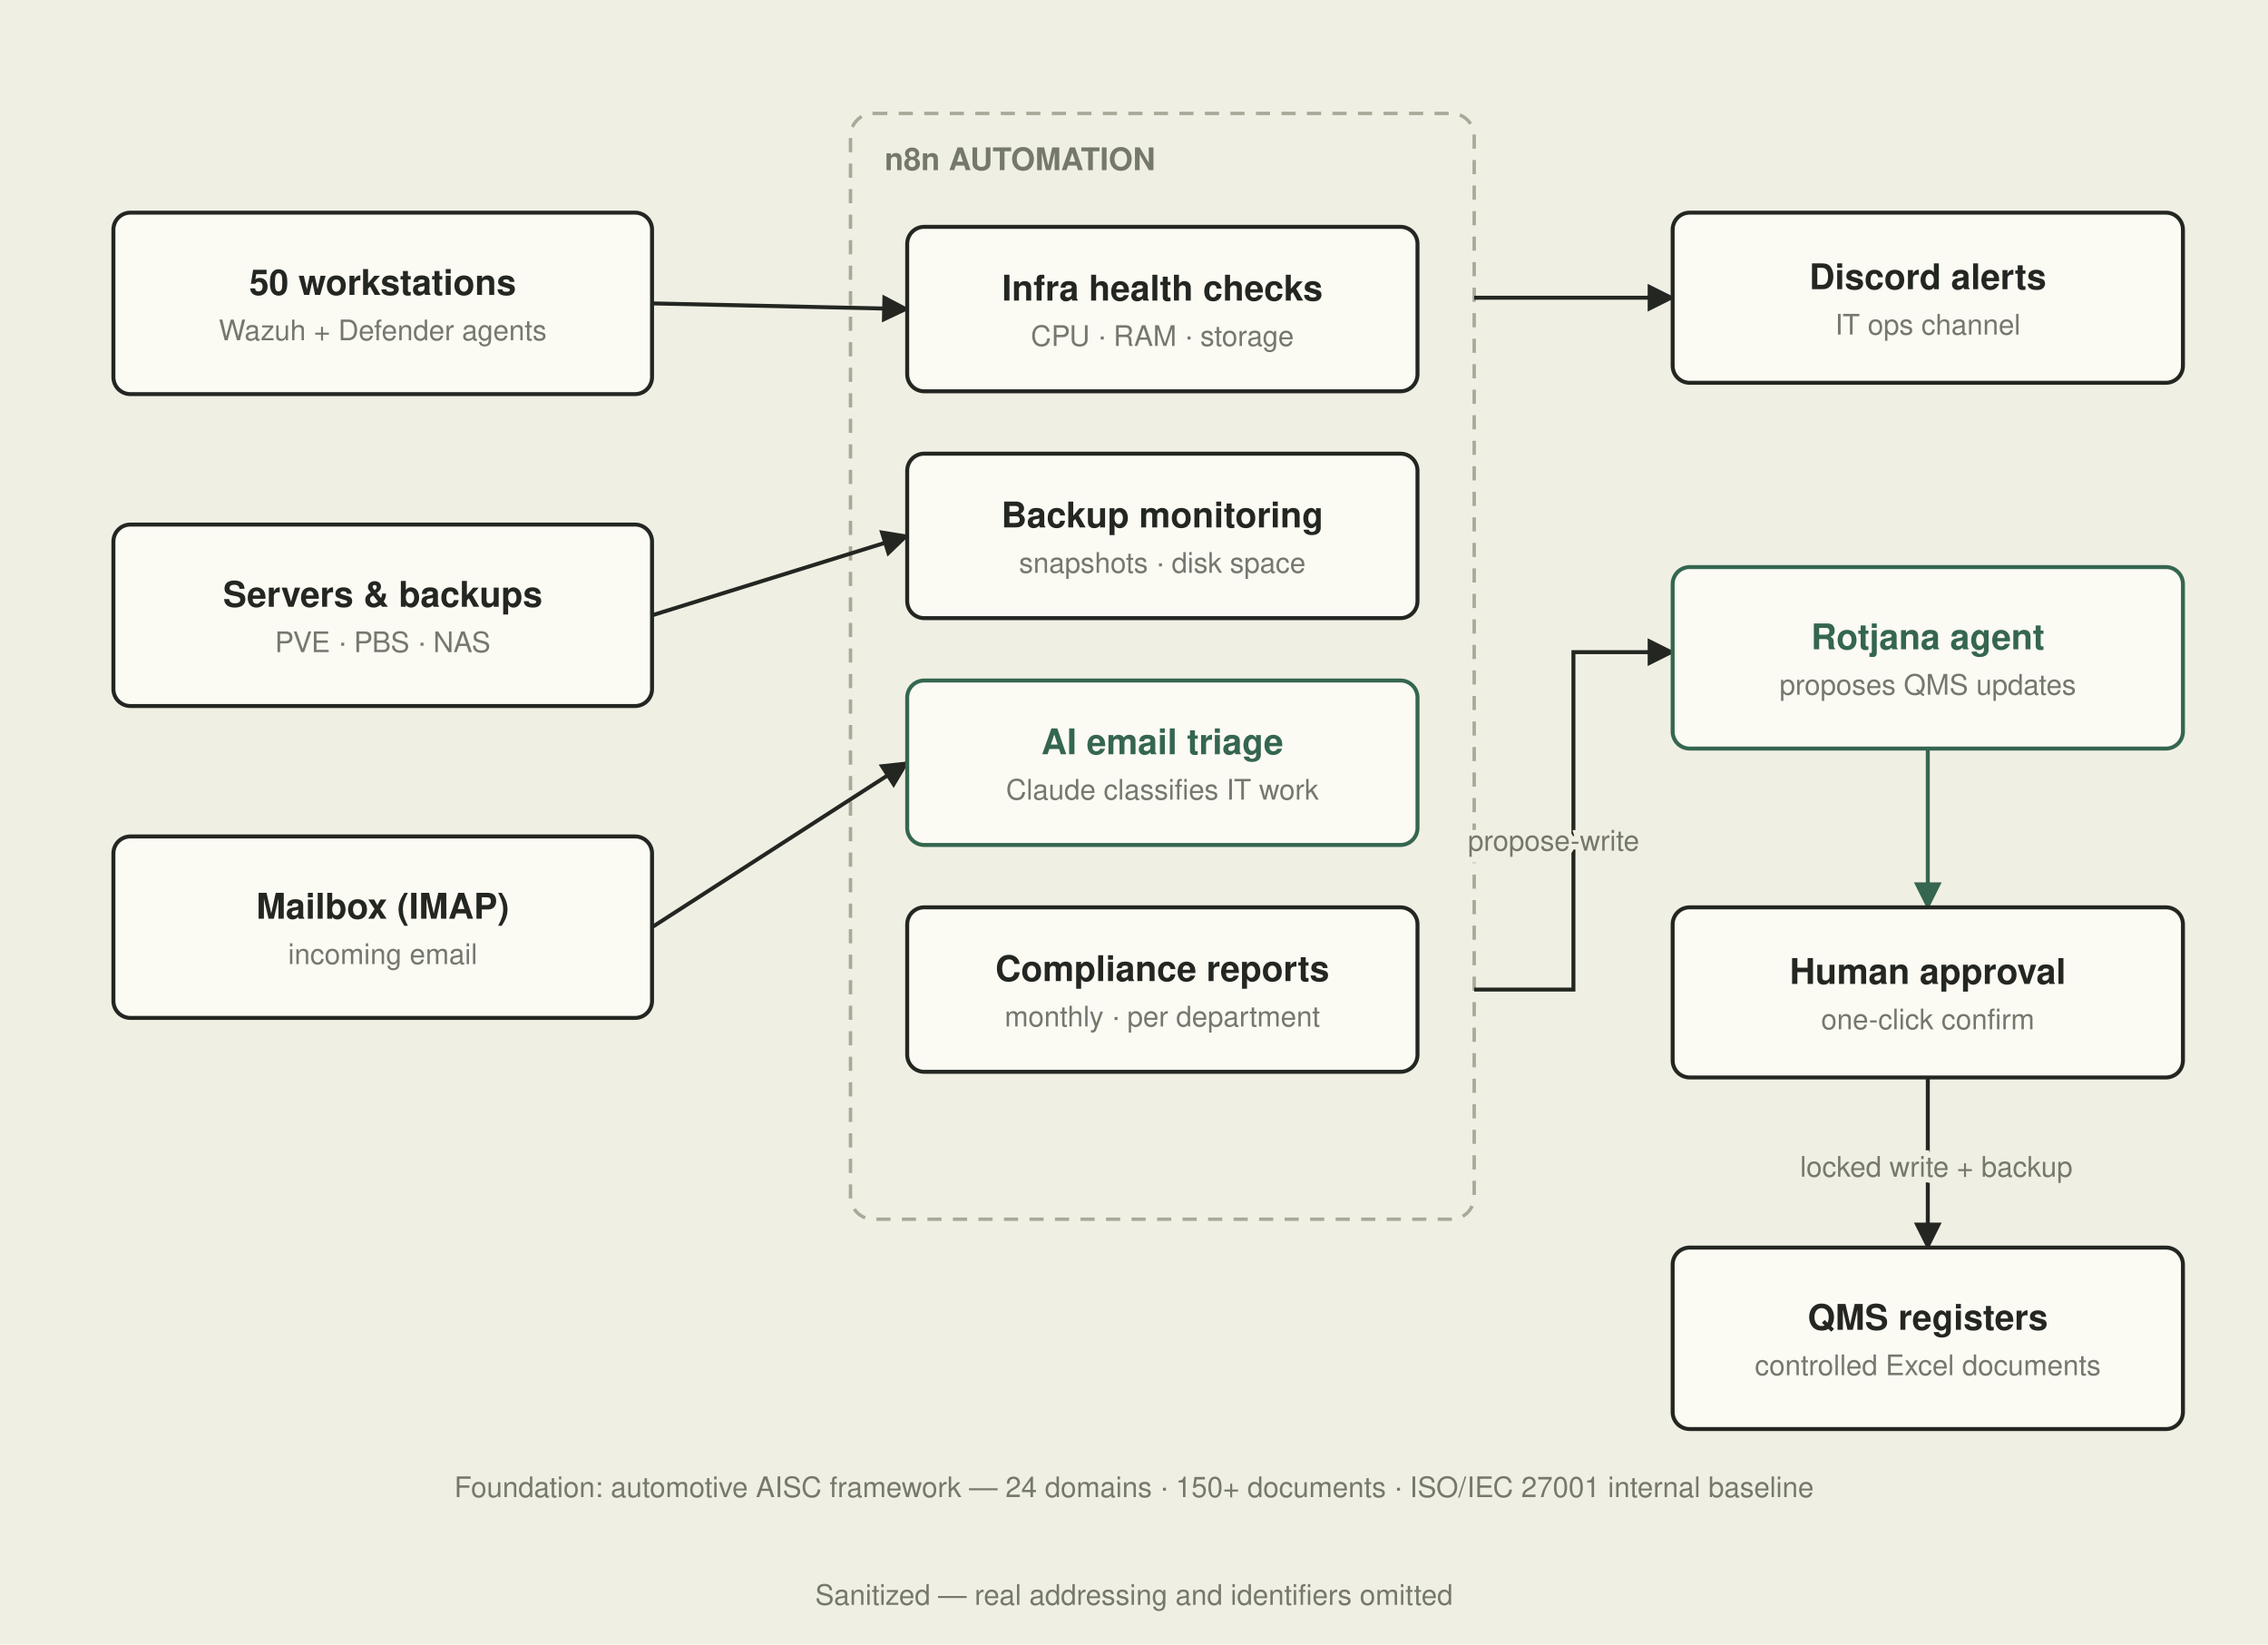
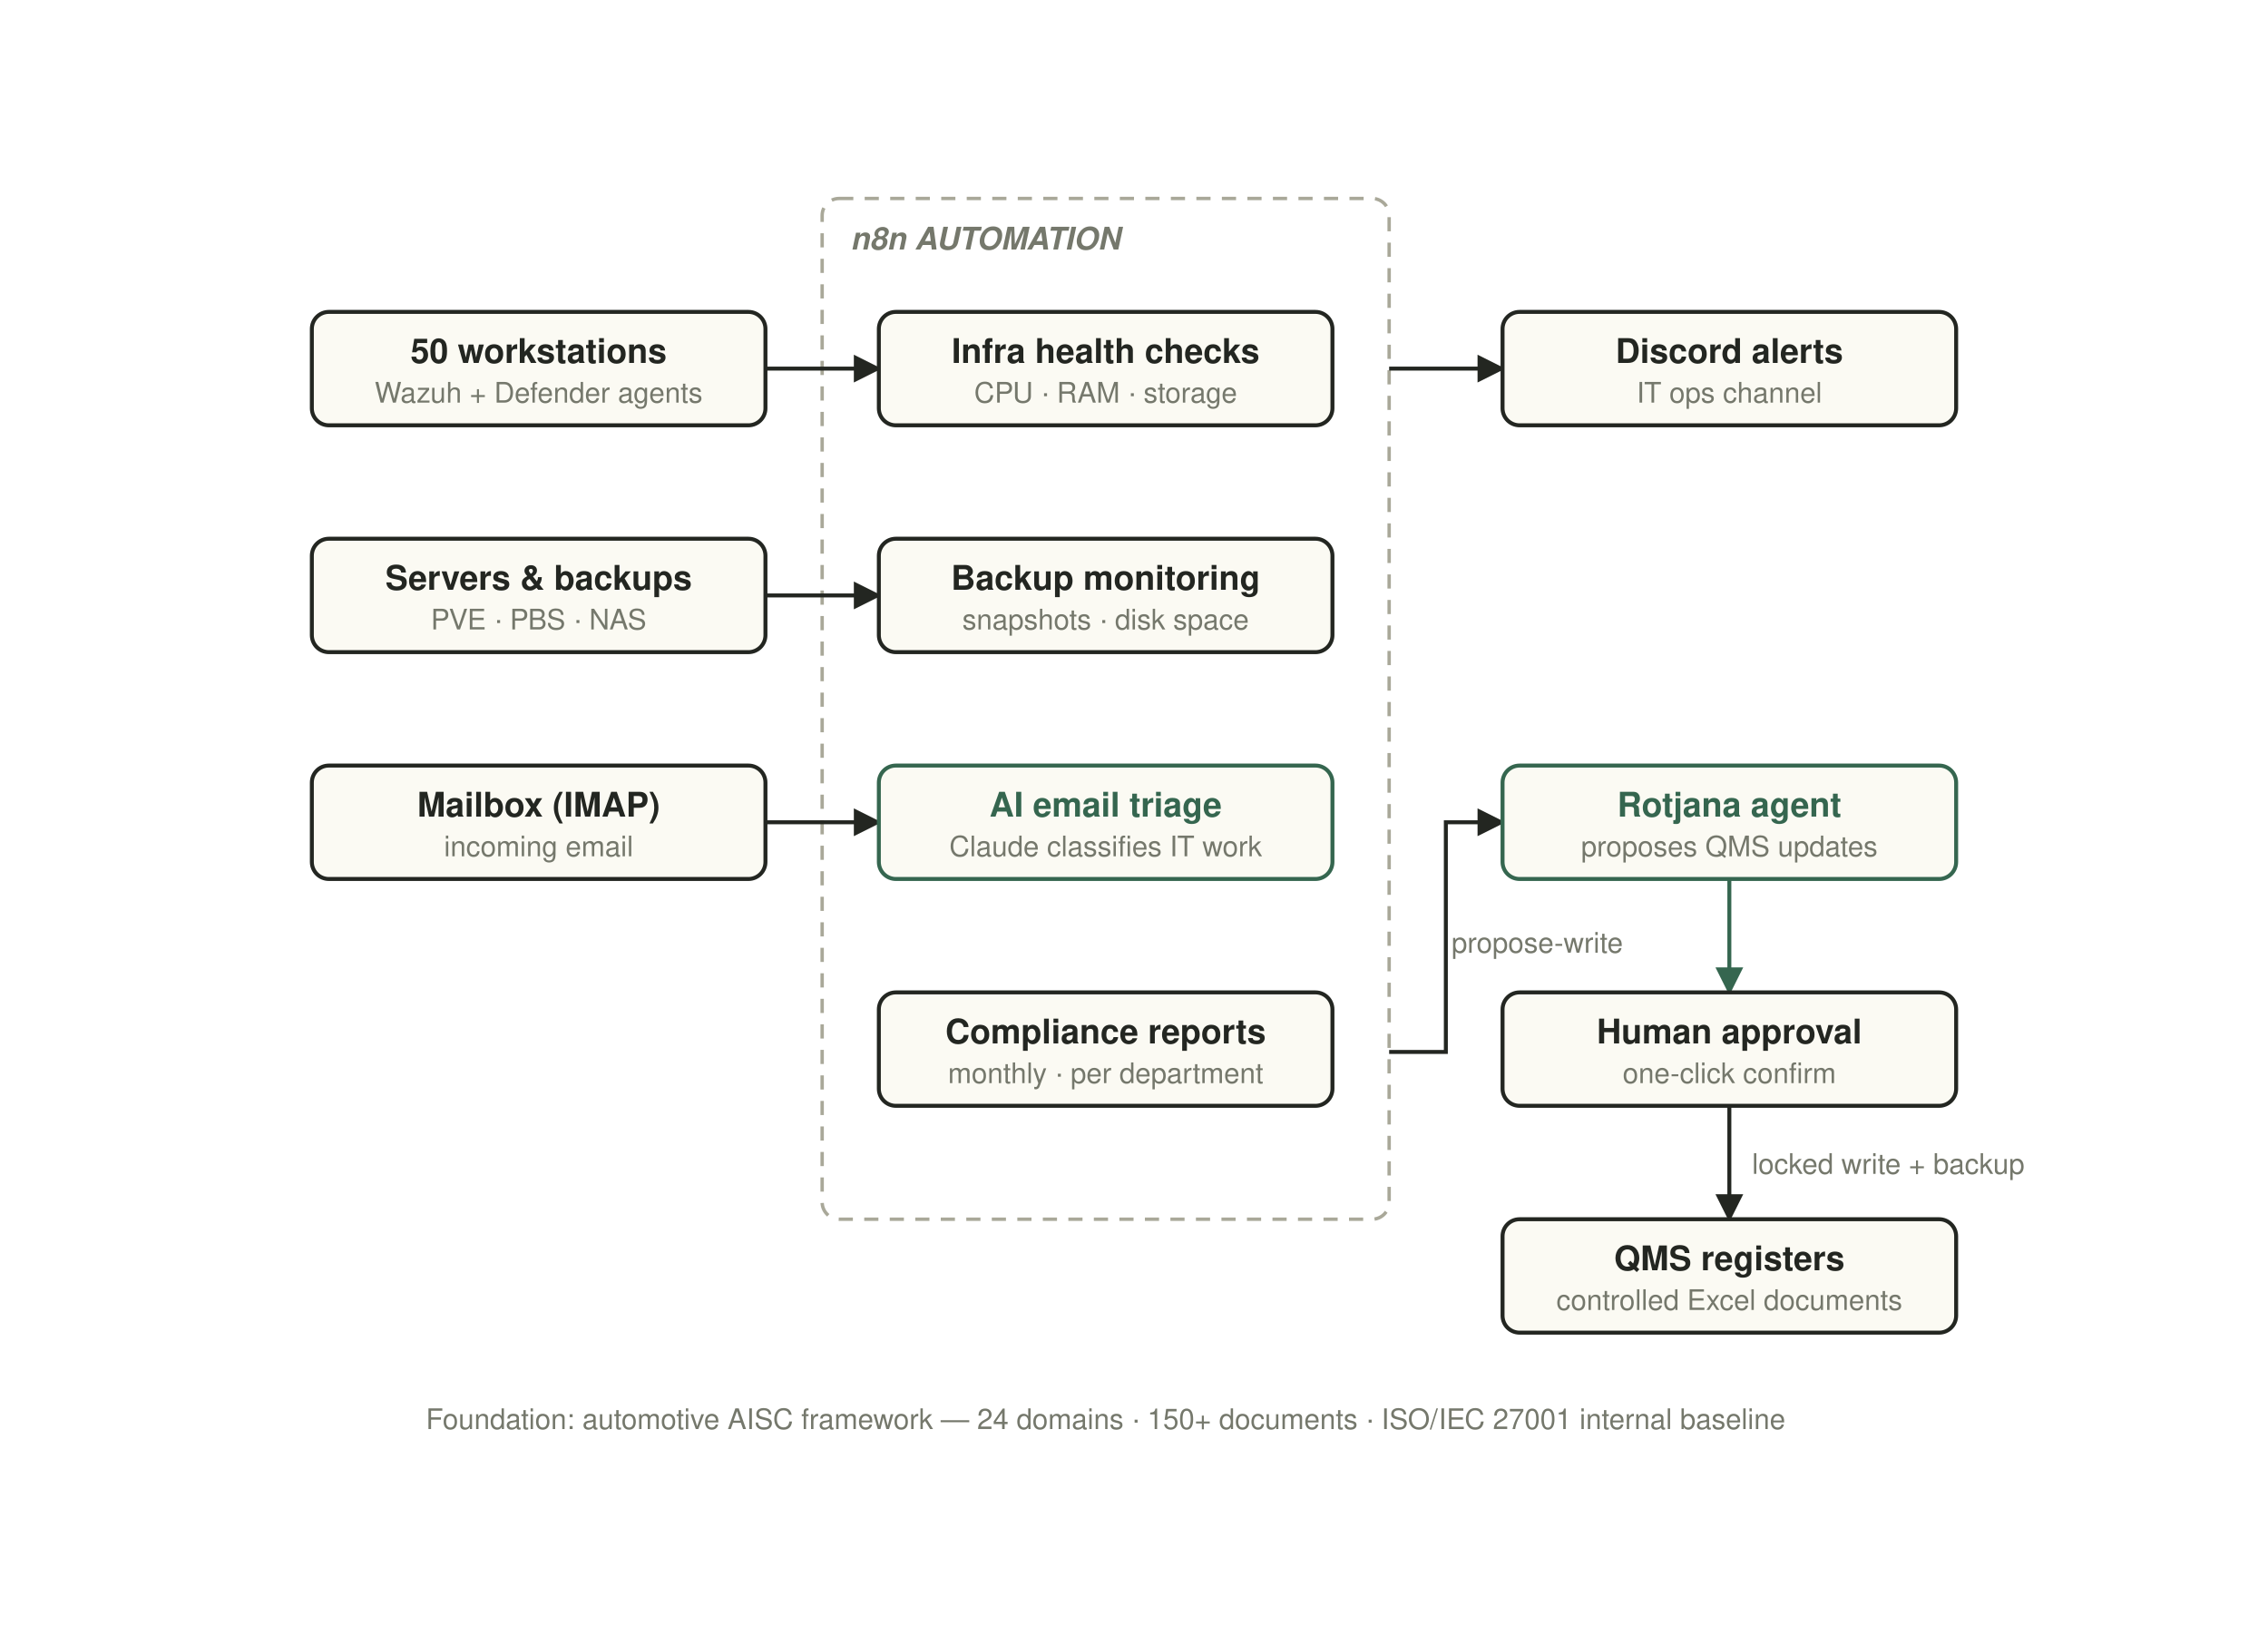
<svg xmlns="http://www.w3.org/2000/svg" viewBox="0 0 800 580" font-family="Segoe UI, Helvetica, Arial, sans-serif">
  <defs>
    <marker id="arr" viewBox="0 0 10 10" refX="9" refY="5" markerWidth="7" markerHeight="7" orient="auto-start-reverse">
      <path d="M0,0 L10,5 L0,10 z" fill="#232621" />
    </marker>
    <marker id="arrA" viewBox="0 0 10 10" refX="9" refY="5" markerWidth="7" markerHeight="7" orient="auto-start-reverse">
      <path d="M0,0 L10,5 L0,10 z" fill="#35664F" />
    </marker>
  </defs>
-   <rect width="800" height="580" fill="#F0EFE4" />
-   <rect x="300" y="40" width="220" height="390" rx="8" fill="none" stroke="#A9A899" stroke-dasharray="5 4" stroke-width="1.2" />
-   <text x="312" y="60" font-size="11" fill="#75786C" font-weight="700" text-anchor="start" font-family="Segoe UI, Helvetica, Arial, sans-serif">n8n AUTOMATION</text>
-   <path d="M230,107 L320,109" fill="none" stroke="#232621" stroke-width="1.4" marker-end="url(#arr)" />
-   <path d="M230,217 L320,189" fill="none" stroke="#232621" stroke-width="1.4" marker-end="url(#arr)" />
-   <path d="M230,327 L320,269" fill="none" stroke="#232621" stroke-width="1.4" marker-end="url(#arr)" />
-   <path d="M520,105 L590,105" fill="none" stroke="#232621" stroke-width="1.4" marker-end="url(#arr)" />
-   <path d="M520,349 L555,349 L555,230 L590,230" fill="none" stroke="#232621" stroke-width="1.4" marker-end="url(#arr)" />
-   <text x="548" y="300" font-size="10" fill="#75786C" text-anchor="middle" paint-order="stroke" stroke="#F0EFE4" stroke-width="4" font-family="Segoe UI, Helvetica, Arial, sans-serif">propose-write</text>
-   <path d="M680,264 L680,320" fill="none" stroke="#35664F" stroke-width="1.4" marker-end="url(#arrA)" />
-   <path d="M680,380 L680,440" fill="none" stroke="#232621" stroke-width="1.4" marker-end="url(#arr)" />
-   <text x="683" y="415" font-size="10" fill="#75786C" text-anchor="middle" paint-order="stroke" stroke="#F0EFE4" stroke-width="4" font-family="Segoe UI, Helvetica, Arial, sans-serif">locked write + backup</text>
-   <rect x="40" y="75" width="190" height="64" rx="6" fill="#FBFAF3" stroke="#232621" stroke-width="1.4" />
-   <text x="135" y="104" font-size="12.5" fill="#232621" font-weight="700" text-anchor="middle" font-family="Segoe UI, Helvetica, Arial, sans-serif">50 workstations</text>
-   <text x="135" y="120" font-size="10" fill="#75786C" font-weight="400" text-anchor="middle" font-family="Segoe UI, Helvetica, Arial, sans-serif">Wazuh + Defender agents</text>
-   <rect x="40" y="185" width="190" height="64" rx="6" fill="#FBFAF3" stroke="#232621" stroke-width="1.4" />
-   <text x="135" y="214" font-size="12.5" fill="#232621" font-weight="700" text-anchor="middle" font-family="Segoe UI, Helvetica, Arial, sans-serif">Servers &amp; backups</text>
-   <text x="135" y="230" font-size="10" fill="#75786C" font-weight="400" text-anchor="middle" font-family="Segoe UI, Helvetica, Arial, sans-serif">PVE · PBS · NAS</text>
-   <rect x="40" y="295" width="190" height="64" rx="6" fill="#FBFAF3" stroke="#232621" stroke-width="1.4" />
-   <text x="135" y="324" font-size="12.5" fill="#232621" font-weight="700" text-anchor="middle" font-family="Segoe UI, Helvetica, Arial, sans-serif">Mailbox (IMAP)</text>
-   <text x="135" y="340" font-size="10" fill="#75786C" font-weight="400" text-anchor="middle" font-family="Segoe UI, Helvetica, Arial, sans-serif">incoming email</text>
-   <rect x="320" y="80" width="180" height="58" rx="6" fill="#FBFAF3" stroke="#232621" stroke-width="1.4" />
-   <text x="410" y="106" font-size="12.5" fill="#232621" font-weight="700" text-anchor="middle" font-family="Segoe UI, Helvetica, Arial, sans-serif">Infra health checks</text>
-   <text x="410" y="122" font-size="10" fill="#75786C" font-weight="400" text-anchor="middle" font-family="Segoe UI, Helvetica, Arial, sans-serif">CPU · RAM · storage</text>
-   <rect x="320" y="160" width="180" height="58" rx="6" fill="#FBFAF3" stroke="#232621" stroke-width="1.4" />
-   <text x="410" y="186" font-size="12.5" fill="#232621" font-weight="700" text-anchor="middle" font-family="Segoe UI, Helvetica, Arial, sans-serif">Backup monitoring</text>
-   <text x="410" y="202" font-size="10" fill="#75786C" font-weight="400" text-anchor="middle" font-family="Segoe UI, Helvetica, Arial, sans-serif">snapshots · disk space</text>
-   <rect x="320" y="240" width="180" height="58" rx="6" fill="#FBFAF3" stroke="#35664F" stroke-width="1.4" />
-   <text x="410" y="266" font-size="12.5" fill="#35664F" font-weight="700" text-anchor="middle" font-family="Segoe UI, Helvetica, Arial, sans-serif">AI email triage</text>
-   <text x="410" y="282" font-size="10" fill="#75786C" font-weight="400" text-anchor="middle" font-family="Segoe UI, Helvetica, Arial, sans-serif">Claude classifies IT work</text>
-   <rect x="320" y="320" width="180" height="58" rx="6" fill="#FBFAF3" stroke="#232621" stroke-width="1.4" />
-   <text x="410" y="346" font-size="12.5" fill="#232621" font-weight="700" text-anchor="middle" font-family="Segoe UI, Helvetica, Arial, sans-serif">Compliance reports</text>
-   <text x="410" y="362" font-size="10" fill="#75786C" font-weight="400" text-anchor="middle" font-family="Segoe UI, Helvetica, Arial, sans-serif">monthly · per department</text>
-   <rect x="590" y="75" width="180" height="60" rx="6" fill="#FBFAF3" stroke="#232621" stroke-width="1.4" />
-   <text x="680" y="102" font-size="12.5" fill="#232621" font-weight="700" text-anchor="middle" font-family="Segoe UI, Helvetica, Arial, sans-serif">Discord alerts</text>
-   <text x="680" y="118" font-size="10" fill="#75786C" font-weight="400" text-anchor="middle" font-family="Segoe UI, Helvetica, Arial, sans-serif">IT ops channel</text>
-   <rect x="590" y="200" width="180" height="64" rx="6" fill="#FBFAF3" stroke="#35664F" stroke-width="1.4" />
-   <text x="680" y="229" font-size="12.5" fill="#35664F" font-weight="700" text-anchor="middle" font-family="Segoe UI, Helvetica, Arial, sans-serif">Rotjana agent</text>
-   <text x="680" y="245" font-size="10" fill="#75786C" font-weight="400" text-anchor="middle" font-family="Segoe UI, Helvetica, Arial, sans-serif">proposes QMS updates</text>
-   <rect x="590" y="320" width="180" height="60" rx="6" fill="#FBFAF3" stroke="#232621" stroke-width="1.4" />
-   <text x="680" y="347" font-size="12.5" fill="#232621" font-weight="700" text-anchor="middle" font-family="Segoe UI, Helvetica, Arial, sans-serif">Human approval</text>
-   <text x="680" y="363" font-size="10" fill="#75786C" font-weight="400" text-anchor="middle" font-family="Segoe UI, Helvetica, Arial, sans-serif">one-click confirm</text>
-   <rect x="590" y="440" width="180" height="64" rx="6" fill="#FBFAF3" stroke="#232621" stroke-width="1.4" />
-   <text x="680" y="469" font-size="12.5" fill="#232621" font-weight="700" text-anchor="middle" font-family="Segoe UI, Helvetica, Arial, sans-serif">QMS registers</text>
-   <text x="680" y="485" font-size="10" fill="#75786C" font-weight="400" text-anchor="middle" font-family="Segoe UI, Helvetica, Arial, sans-serif">controlled Excel documents</text>
-   <text x="400" y="528" font-size="10" fill="#75786C" font-weight="400" text-anchor="middle" font-family="Segoe UI, Helvetica, Arial, sans-serif">Foundation: automotive AISC framework — 24 domains · 150+ documents · ISO/IEC 27001 internal baseline</text>
-   <text x="400" y="566" font-size="10" fill="#75786C" font-weight="400" text-anchor="middle" font-family="Segoe UI, Helvetica, Arial, sans-serif">Sanitized — real addressing and identifiers omitted</text>
+   <rect x="290" y="70" width="200" height="360" rx="6" fill="none" stroke="#A9A899" stroke-width="1.2" stroke-dasharray="5 4" />
+   <text x="300" y="88" font-size="11" fill="#75786C" font-style="italic" font-weight="700" text-anchor="start">n8n AUTOMATION</text>
+   <path d="M270,130 L310,130" fill="none" stroke="#232621" stroke-width="1.4" marker-end="url(#arr)" />
+   <path d="M270,210 L310,210" fill="none" stroke="#232621" stroke-width="1.4" marker-end="url(#arr)" />
+   <path d="M270,290 L310,290" fill="none" stroke="#232621" stroke-width="1.4" marker-end="url(#arr)" />
+   <path d="M490,130 L530,130" fill="none" stroke="#232621" stroke-width="1.4" marker-end="url(#arr)" />
+   <path d="M490,371 L510,371 L510,290 L530,290" fill="none" stroke="#232621" stroke-width="1.4" marker-end="url(#arr)" />
+   <text x="512" y="336" font-size="10" fill="#75786C" text-anchor="start">propose-write</text>
+   <path d="M610,310 L610,350" fill="none" stroke="#35664F" stroke-width="1.4" marker-end="url(#arrA)" />
+   <path d="M610,390 L610,430" fill="none" stroke="#232621" stroke-width="1.4" marker-end="url(#arr)" />
+   <text x="618" y="414" font-size="10" fill="#75786C" text-anchor="start">locked write + backup</text>
+   <rect x="110" y="110" width="160" height="40" rx="6" fill="#FBFAF3" stroke="#232621" stroke-width="1.4" />
+   <text x="190" y="128" font-size="12" fill="#232621" font-weight="700" text-anchor="middle">50 workstations</text>
+   <text x="190" y="142" font-size="10" fill="#75786C" text-anchor="middle">Wazuh + Defender agents</text>
+   <rect x="110" y="190" width="160" height="40" rx="6" fill="#FBFAF3" stroke="#232621" stroke-width="1.4" />
+   <text x="190" y="208" font-size="12" fill="#232621" font-weight="700" text-anchor="middle">Servers &amp; backups</text>
+   <text x="190" y="222" font-size="10" fill="#75786C" text-anchor="middle">PVE · PBS · NAS</text>
+   <rect x="110" y="270" width="160" height="40" rx="6" fill="#FBFAF3" stroke="#232621" stroke-width="1.4" />
+   <text x="190" y="288" font-size="12" fill="#232621" font-weight="700" text-anchor="middle">Mailbox (IMAP)</text>
+   <text x="190" y="302" font-size="10" fill="#75786C" text-anchor="middle">incoming email</text>
+   <rect x="310" y="110" width="160" height="40" rx="6" fill="#FBFAF3" stroke="#232621" stroke-width="1.4" />
+   <text x="390" y="128" font-size="12" fill="#232621" font-weight="700" text-anchor="middle">Infra health checks</text>
+   <text x="390" y="142" font-size="10" fill="#75786C" text-anchor="middle">CPU · RAM · storage</text>
+   <rect x="310" y="190" width="160" height="40" rx="6" fill="#FBFAF3" stroke="#232621" stroke-width="1.4" />
+   <text x="390" y="208" font-size="12" fill="#232621" font-weight="700" text-anchor="middle">Backup monitoring</text>
+   <text x="390" y="222" font-size="10" fill="#75786C" text-anchor="middle">snapshots · disk space</text>
+   <rect x="310" y="270" width="160" height="40" rx="6" fill="#FBFAF3" stroke="#35664F" stroke-width="1.4" />
+   <text x="390" y="288" font-size="12" fill="#35664F" font-weight="700" text-anchor="middle">AI email triage</text>
+   <text x="390" y="302" font-size="10" fill="#75786C" text-anchor="middle">Claude classifies IT work</text>
+   <rect x="310" y="350" width="160" height="40" rx="6" fill="#FBFAF3" stroke="#232621" stroke-width="1.4" />
+   <text x="390" y="368" font-size="12" fill="#232621" font-weight="700" text-anchor="middle">Compliance reports</text>
+   <text x="390" y="382" font-size="10" fill="#75786C" text-anchor="middle">monthly · per department</text>
+   <rect x="530" y="110" width="160" height="40" rx="6" fill="#FBFAF3" stroke="#232621" stroke-width="1.4" />
+   <text x="610" y="128" font-size="12" fill="#232621" font-weight="700" text-anchor="middle">Discord alerts</text>
+   <text x="610" y="142" font-size="10" fill="#75786C" text-anchor="middle">IT ops channel</text>
+   <rect x="530" y="270" width="160" height="40" rx="6" fill="#FBFAF3" stroke="#35664F" stroke-width="1.4" />
+   <text x="610" y="288" font-size="12" fill="#35664F" font-weight="700" text-anchor="middle">Rotjana agent</text>
+   <text x="610" y="302" font-size="10" fill="#75786C" text-anchor="middle">proposes QMS updates</text>
+   <rect x="530" y="350" width="160" height="40" rx="6" fill="#FBFAF3" stroke="#232621" stroke-width="1.4" />
+   <text x="610" y="368" font-size="12" fill="#232621" font-weight="700" text-anchor="middle">Human approval</text>
+   <text x="610" y="382" font-size="10" fill="#75786C" text-anchor="middle">one-click confirm</text>
+   <rect x="530" y="430" width="160" height="40" rx="6" fill="#FBFAF3" stroke="#232621" stroke-width="1.4" />
+   <text x="610" y="448" font-size="12" fill="#232621" font-weight="700" text-anchor="middle">QMS registers</text>
+   <text x="610" y="462" font-size="10" fill="#75786C" text-anchor="middle">controlled Excel documents</text>
+   <text x="390" y="504" font-size="10" fill="#75786C" text-anchor="middle">Foundation: automotive AISC framework — 24 domains · 150+ documents · ISO/IEC 27001 internal baseline</text>
</svg>
